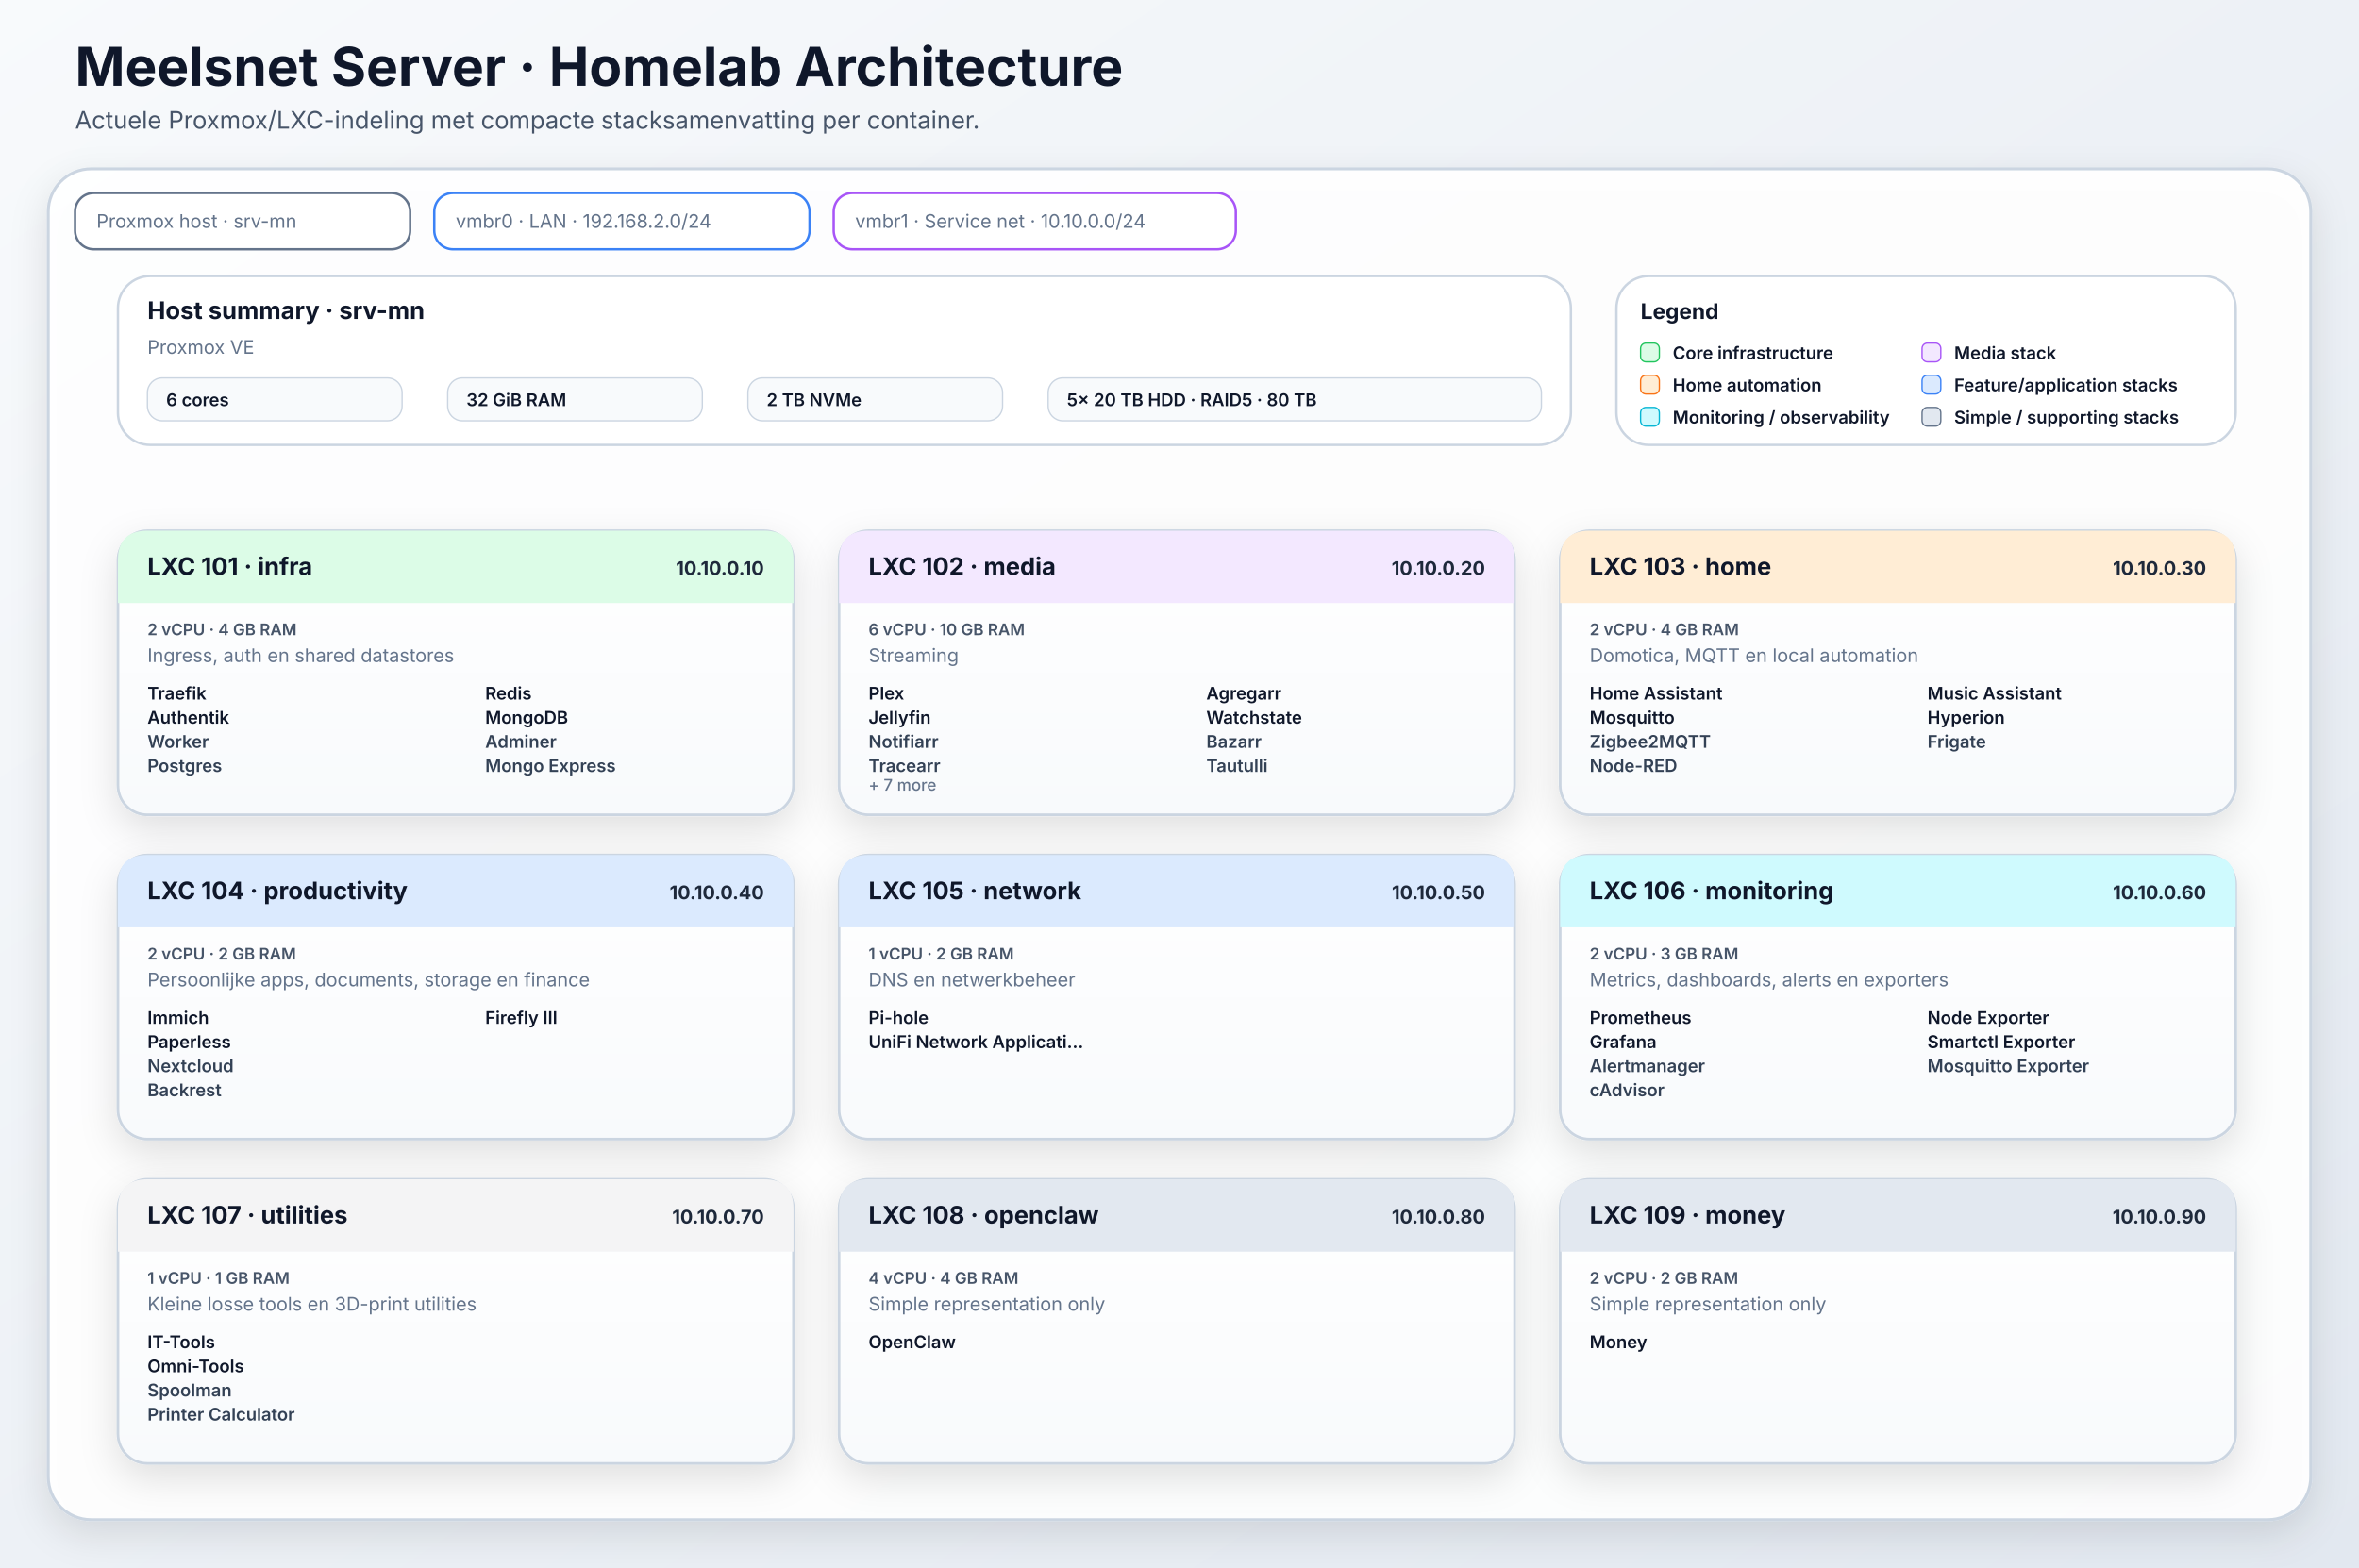
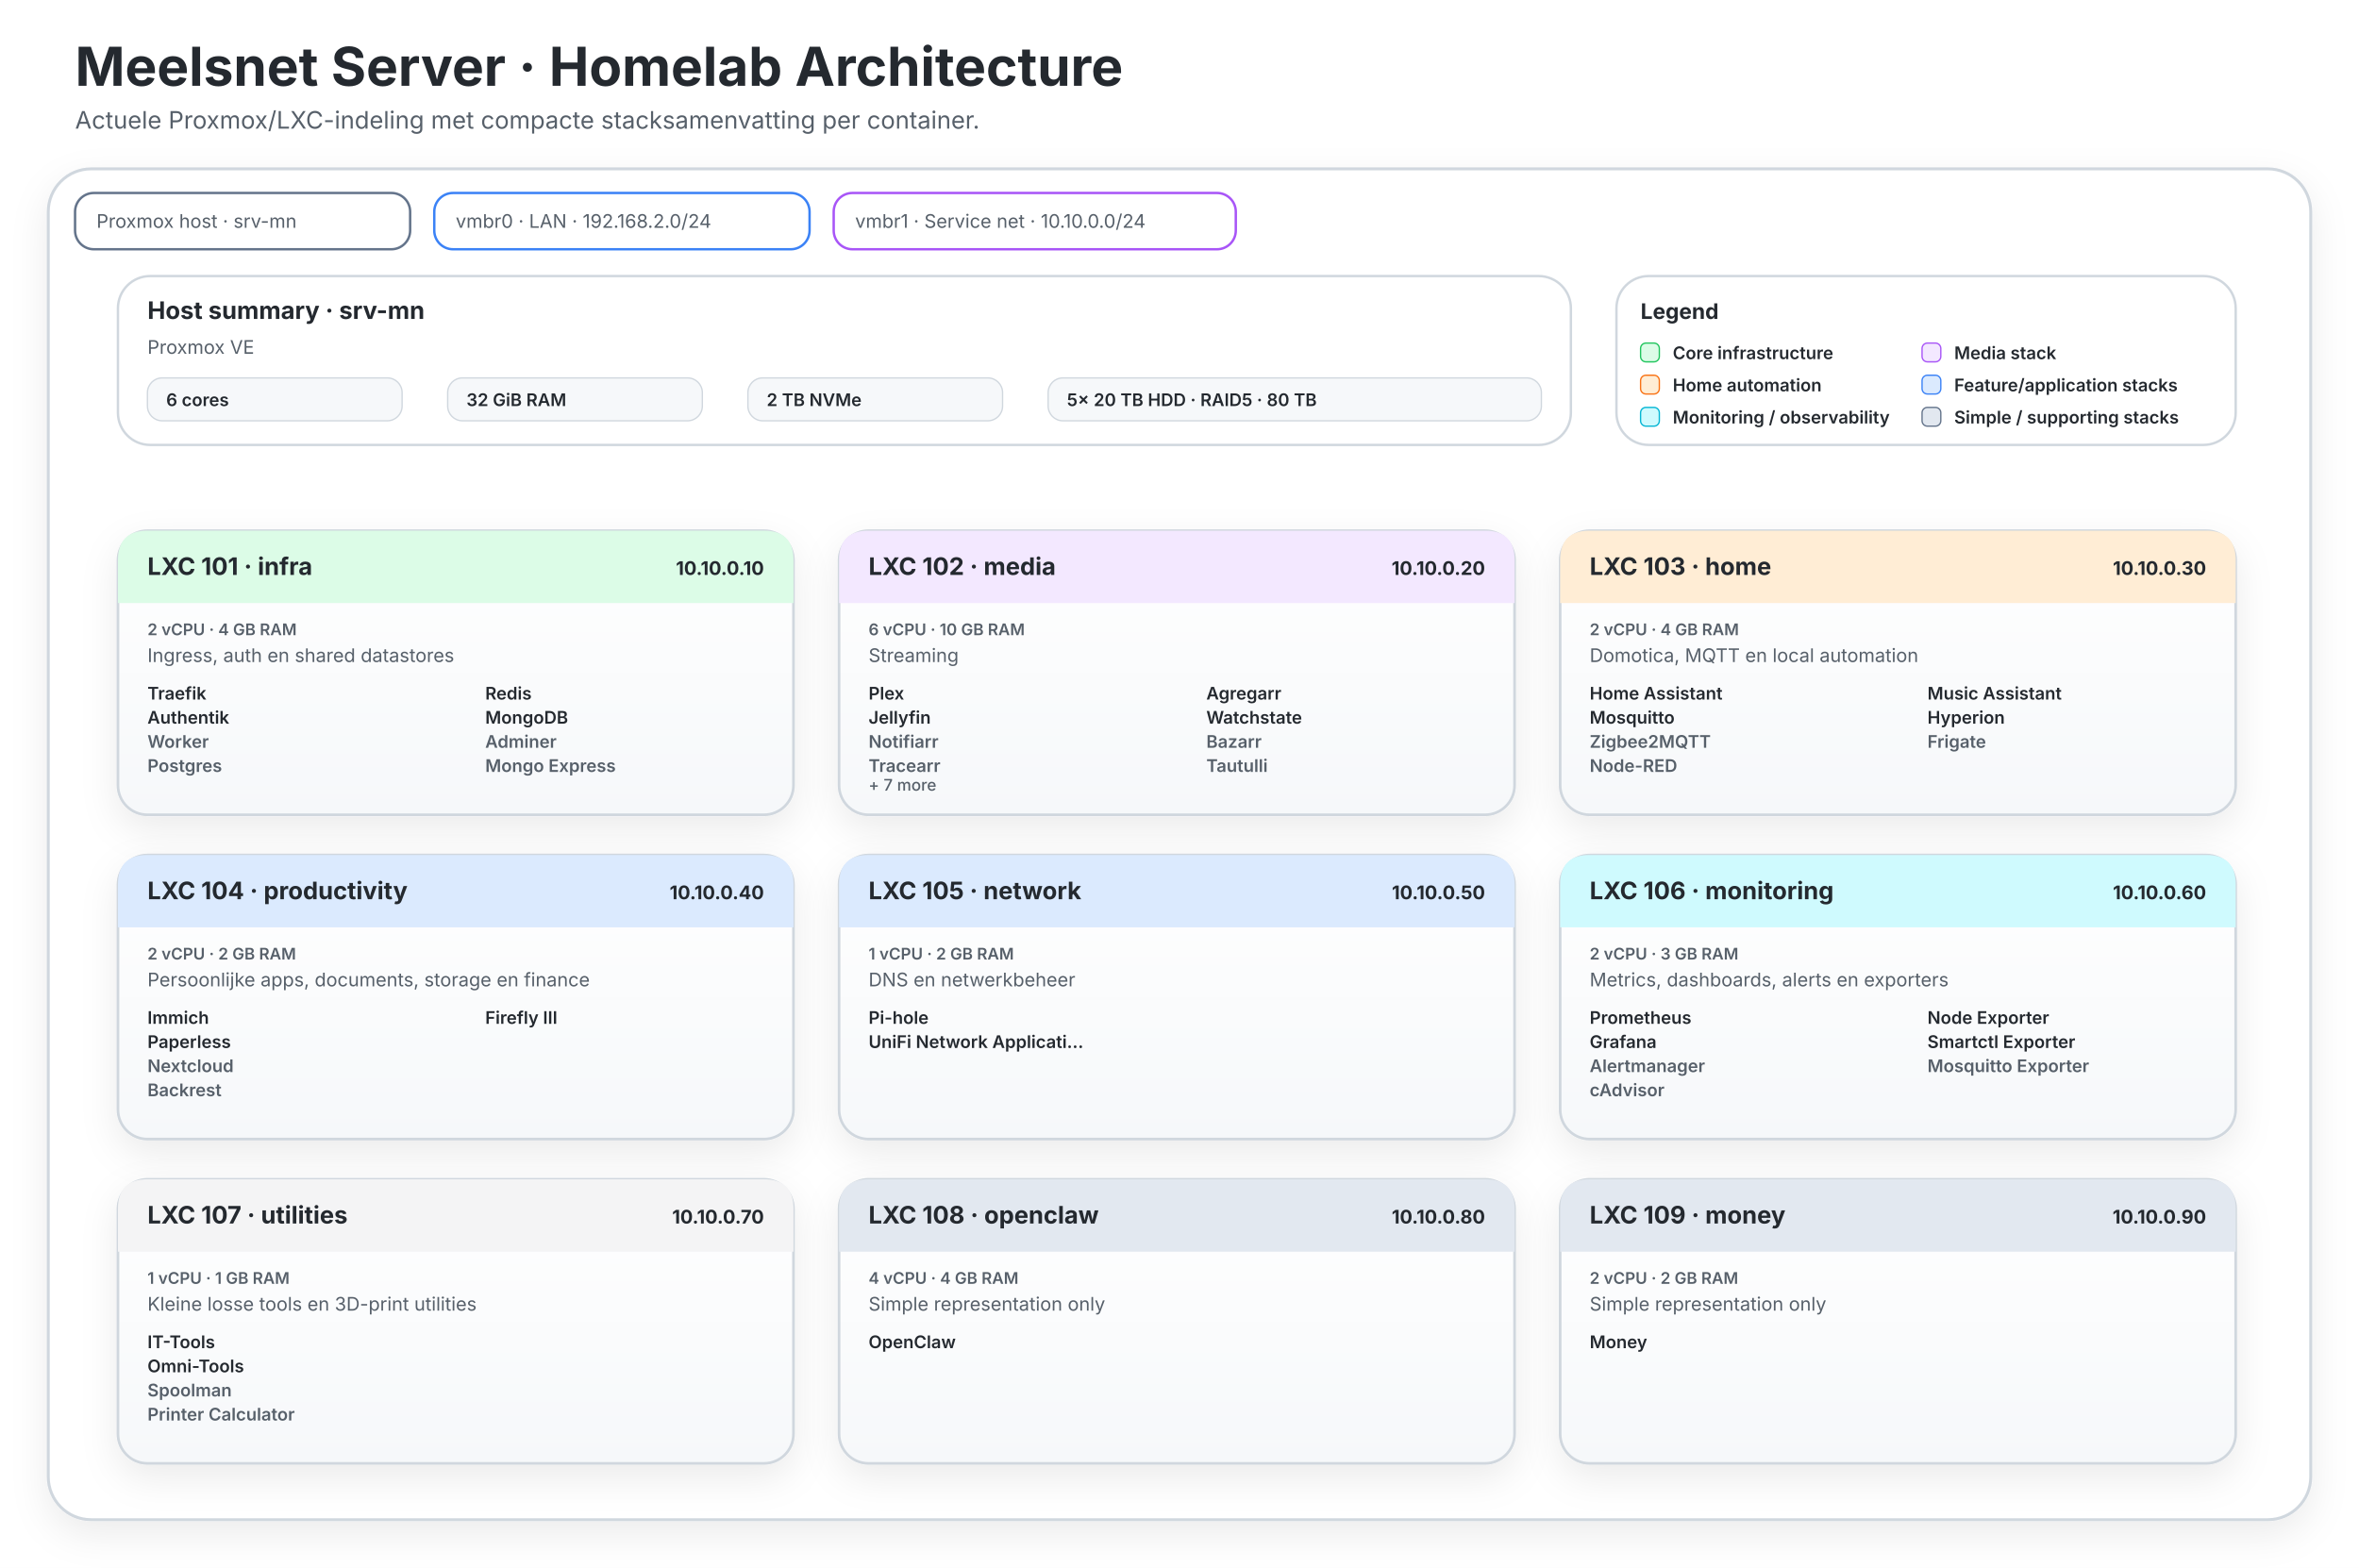
<svg xmlns="http://www.w3.org/2000/svg" width="1760" height="1170" viewBox="0 0 1760 1170" role="img" aria-labelledby="title desc">
  <defs>
-     <linearGradient id="bg" x1="0" y1="0" x2="1" y2="1">
-       <stop offset="0%" stop-color="#f8fafc" />
-       <stop offset="100%" stop-color="#e2e8f0" />
-     </linearGradient>
    <linearGradient id="panel" x1="0" y1="0" x2="0" y2="1">
      <stop offset="0%" stop-color="#ffffff" />
-       <stop offset="100%" stop-color="#f8fafc" />
+       <stop offset="100%" stop-color="#f6f8fa" />
    </linearGradient>
    <filter id="shadow" x="-20%" y="-20%" width="140%" height="140%">
-       <feDropShadow dx="0" dy="10" stdDeviation="14" flood-color="#020617" flood-opacity="0.12" />
+       <feDropShadow dx="0" dy="10" stdDeviation="14" flood-color="#000000" flood-opacity="0.08" />
    </filter>
    <style>
-       .title1 { font: 700 40px Inter,Segoe UI,Arial,sans-serif; fill: #0f172a; }
-       .subtitle1 { font: 400 18px Inter,Segoe UI,Arial,sans-serif; fill: #475569; }
-       .title2 { font: 700 18px Inter,Segoe UI,Arial,sans-serif; fill: #0f172a; }
-       .meta { font: 400 14px Inter,Segoe UI,Arial,sans-serif; fill: #64748b; }
-       .specs { font: 600 12px Inter,Segoe UI,Arial,sans-serif; fill: #475569; }
-       .ip { font: 700 14px Inter,Segoe UI,Arial,sans-serif; fill: #1e293b; }
-       .service { font: 600 13px Inter,Segoe UI,Arial,sans-serif; fill: #0f172a; }
-       .serviceMuted { font: 600 13px Inter,Segoe UI,Arial,sans-serif; fill: #334155; }
-       .legendTitle { font: 700 16px Inter,Segoe UI,Arial,sans-serif; fill: #0f172a; }
-       .legendText { font: 600 13px Inter,Segoe UI,Arial,sans-serif; fill: #0f172a; }
-       .hostTitle { font: 700 18px Inter,Segoe UI,Arial,sans-serif; fill: #0f172a; }
-       .hostMeta { font: 600 13px Inter,Segoe UI,Arial,sans-serif; fill: #0f172a; }
-       .footer { font: 500 12px Inter,Segoe UI,Arial,sans-serif; fill: #64748b; }
+       .title1 { font: 700 40px Inter,Segoe UI,Arial,sans-serif; fill: #24292f; }
+       .subtitle1 { font: 400 18px Inter,Segoe UI,Arial,sans-serif; fill: #57606a; }
+       .title2 { font: 700 18px Inter,Segoe UI,Arial,sans-serif; fill: #24292f; }
+       .meta { font: 400 14px Inter,Segoe UI,Arial,sans-serif; fill: #57606a; }
+       .specs { font: 600 12px Inter,Segoe UI,Arial,sans-serif; fill: #57606a; }
+       .ip { font: 700 14px Inter,Segoe UI,Arial,sans-serif; fill: #24292f; }
+       .service { font: 600 13px Inter,Segoe UI,Arial,sans-serif; fill: #24292f; }
+       .serviceMuted { font: 600 13px Inter,Segoe UI,Arial,sans-serif; fill: #57606a; }
+       .legendTitle { font: 700 16px Inter,Segoe UI,Arial,sans-serif; fill: #24292f; }
+       .legendText { font: 600 13px Inter,Segoe UI,Arial,sans-serif; fill: #24292f; }
+       .hostTitle { font: 700 18px Inter,Segoe UI,Arial,sans-serif; fill: #24292f; }
+       .hostMeta { font: 600 13px Inter,Segoe UI,Arial,sans-serif; fill: #24292f; }
+       .footer { font: 500 12px Inter,Segoe UI,Arial,sans-serif; fill: #57606a; }
    </style>
  </defs>
-   <rect width="1760" height="1170" fill="url(#bg)" />
+   <rect width="1760" height="1170" fill="#ffffff" />
  <text x="56" y="64" class="title1">Meelsnet Server · Homelab Architecture</text>
  <text x="56" y="96" class="subtitle1">Actuele Proxmox/LXC-indeling met compacte stacksamenvatting per container.</text>
-   <rect x="36" y="126" width="1688" height="1008" rx="32" fill="rgba(255,255,255,0.92)" stroke="#cbd5e1" stroke-width="2.2" filter="url(#shadow)" />
+   <rect x="36" y="126" width="1688" height="1008" rx="32" fill="rgba(255,255,255,0.98)" stroke="#d0d7de" stroke-width="2.2" filter="url(#shadow)" />
  <rect x="56" y="144" width="250" height="42" rx="14" fill="#ffffff" stroke="#64748b" stroke-width="1.8" />
  <text x="72" y="170" class="meta">Proxmox host · srv-mn</text>
  <rect x="324" y="144" width="280" height="42" rx="14" fill="#ffffff" stroke="#3b82f6" stroke-width="1.8" />
  <text x="340" y="170" class="meta">vmbr0 · LAN · 192.168.2.0/24</text>
  <rect x="622" y="144" width="300" height="42" rx="14" fill="#ffffff" stroke="#a855f7" stroke-width="1.8" />
  <text x="638" y="170" class="meta">vmbr1 · Service net · 10.10.0.0/24</text>
-   <rect x="88" y="206" width="1084" height="126" rx="24" fill="#ffffff" stroke="#cbd5e1" stroke-width="1.8" />
+   <rect x="88" y="206" width="1084" height="126" rx="24" fill="#ffffff" stroke="#d0d7de" stroke-width="1.8" />
  <text x="110" y="238" class="hostTitle">Host summary · srv-mn</text>
  <text x="110" y="264" class="meta">Proxmox VE</text>
-   <rect x="110" y="282" width="190" height="32" rx="11" fill="#f8fafc" stroke="#cbd5e1" />
+   <rect x="110" y="282" width="190" height="32" rx="11" fill="#f6f8fa" stroke="#d0d7de" />
  <text x="124" y="303" class="hostMeta">6 cores</text>
-   <rect x="334" y="282" width="190" height="32" rx="11" fill="#f8fafc" stroke="#cbd5e1" />
+   <rect x="334" y="282" width="190" height="32" rx="11" fill="#f6f8fa" stroke="#d0d7de" />
  <text x="348" y="303" class="hostMeta">32 GiB RAM</text>
-   <rect x="558" y="282" width="190" height="32" rx="11" fill="#f8fafc" stroke="#cbd5e1" />
+   <rect x="558" y="282" width="190" height="32" rx="11" fill="#f6f8fa" stroke="#d0d7de" />
  <text x="572" y="303" class="hostMeta">2 TB NVMe</text>
-   <rect x="782" y="282" width="368" height="32" rx="11" fill="#f8fafc" stroke="#cbd5e1" />
+   <rect x="782" y="282" width="368" height="32" rx="11" fill="#f6f8fa" stroke="#d0d7de" />
  <text x="796" y="303" class="hostMeta">5× 20 TB HDD · RAID5 · 80 TB</text>
-   <rect x="1206" y="206" width="462" height="126" rx="24" fill="#ffffff" stroke="#cbd5e1" stroke-width="1.8" />
+   <rect x="1206" y="206" width="462" height="126" rx="24" fill="#ffffff" stroke="#d0d7de" stroke-width="1.8" />
  <text x="1224" y="238" class="legendTitle">Legend</text>
  <rect x="1224" y="256" width="14" height="14" rx="4" fill="#dcfce7" stroke="#22c55e" />
  <text x="1248" y="268" class="legendText">Core infrastructure</text>
  <rect x="1434" y="256" width="14" height="14" rx="4" fill="#f3e8ff" stroke="#a855f7" />
  <text x="1458" y="268" class="legendText">Media stack</text>
  <rect x="1224" y="280" width="14" height="14" rx="4" fill="#ffedd5" stroke="#f97316" />
  <text x="1248" y="292" class="legendText">Home automation</text>
  <rect x="1434" y="280" width="14" height="14" rx="4" fill="#dbeafe" stroke="#3b82f6" />
  <text x="1458" y="292" class="legendText">Feature/application stacks</text>
  <rect x="1224" y="304" width="14" height="14" rx="4" fill="#cffafe" stroke="#06b6d4" />
  <text x="1248" y="316" class="legendText">Monitoring / observability</text>
  <rect x="1434" y="304" width="14" height="14" rx="4" fill="#e2e8f0" stroke="#64748b" />
  <text x="1458" y="316" class="legendText">Simple / supporting stacks</text>
  <g>
-     <rect x="88" y="396" width="504" height="212" rx="22" fill="url(#panel)" stroke="#cbd5e1" stroke-width="2.0" filter="url(#shadow)" />
+     <rect x="88" y="396" width="504" height="212" rx="22" fill="url(#panel)" stroke="#d0d7de" stroke-width="2.0" filter="url(#shadow)" />
    <path d="M 110 396 H 570 Q 592 396 592 418 V 450 H 88 V 418 Q 88 396 110 396 Z" fill="#dcfce7" stroke="#22c55e" stroke-width="0" />
    <text x="110" y="429" class="title2">LXC 101 · infra</text>
    <text x="570" y="429" class="ip" text-anchor="end">10.10.0.10</text>
    <text x="110" y="474" class="specs">2 vCPU · 4 GB RAM</text>
    <text x="110" y="494" class="meta">Ingress, auth en shared datastores</text>
    <text x="110" y="522" class="service">Traefik</text>
    <text x="110" y="540" class="service">Authentik</text>
    <text x="110" y="558" class="serviceMuted">Worker</text>
    <text x="110" y="576" class="serviceMuted">Postgres</text>
    <text x="362" y="522" class="service">Redis</text>
    <text x="362" y="540" class="service">MongoDB</text>
    <text x="362" y="558" class="serviceMuted">Adminer</text>
    <text x="362" y="576" class="serviceMuted">Mongo Express</text>
  </g>
  <g>
-     <rect x="626" y="396" width="504" height="212" rx="22" fill="url(#panel)" stroke="#cbd5e1" stroke-width="2.0" filter="url(#shadow)" />
+     <rect x="626" y="396" width="504" height="212" rx="22" fill="url(#panel)" stroke="#d0d7de" stroke-width="2.0" filter="url(#shadow)" />
    <path d="M 648 396 H 1108 Q 1130 396 1130 418 V 450 H 626 V 418 Q 626 396 648 396 Z" fill="#f3e8ff" stroke="#a855f7" stroke-width="0" />
    <text x="648" y="429" class="title2">LXC 102 · media</text>
    <text x="1108" y="429" class="ip" text-anchor="end">10.10.0.20</text>
    <text x="648" y="474" class="specs">6 vCPU · 10 GB RAM</text>
    <text x="648" y="494" class="meta">Streaming</text>
    <text x="648" y="522" class="service">Plex</text>
    <text x="648" y="540" class="service">Jellyfin</text>
    <text x="648" y="558" class="serviceMuted">Notifiarr</text>
    <text x="648" y="576" class="serviceMuted">Tracearr</text>
    <text x="900" y="522" class="service">Agregarr</text>
    <text x="900" y="540" class="service">Watchstate</text>
    <text x="900" y="558" class="serviceMuted">Bazarr</text>
    <text x="900" y="576" class="serviceMuted">Tautulli</text>
    <text x="648" y="590" class="footer">+ 7 more</text>
  </g>
  <g>
-     <rect x="1164" y="396" width="504" height="212" rx="22" fill="url(#panel)" stroke="#cbd5e1" stroke-width="2.0" filter="url(#shadow)" />
+     <rect x="1164" y="396" width="504" height="212" rx="22" fill="url(#panel)" stroke="#d0d7de" stroke-width="2.0" filter="url(#shadow)" />
    <path d="M 1186 396 H 1646 Q 1668 396 1668 418 V 450 H 1164 V 418 Q 1164 396 1186 396 Z" fill="#ffedd5" stroke="#f97316" stroke-width="0" />
    <text x="1186" y="429" class="title2">LXC 103 · home</text>
    <text x="1646" y="429" class="ip" text-anchor="end">10.10.0.30</text>
    <text x="1186" y="474" class="specs">2 vCPU · 4 GB RAM</text>
    <text x="1186" y="494" class="meta">Domotica, MQTT en local automation</text>
    <text x="1186" y="522" class="service">Home Assistant</text>
    <text x="1186" y="540" class="service">Mosquitto</text>
    <text x="1186" y="558" class="serviceMuted">Zigbee2MQTT</text>
    <text x="1186" y="576" class="serviceMuted">Node-RED</text>
    <text x="1438" y="522" class="service">Music Assistant</text>
    <text x="1438" y="540" class="service">Hyperion</text>
    <text x="1438" y="558" class="serviceMuted">Frigate</text>
  </g>
  <g>
-     <rect x="88" y="638" width="504" height="212" rx="22" fill="url(#panel)" stroke="#cbd5e1" stroke-width="2.0" filter="url(#shadow)" />
+     <rect x="88" y="638" width="504" height="212" rx="22" fill="url(#panel)" stroke="#d0d7de" stroke-width="2.0" filter="url(#shadow)" />
    <path d="M 110 638 H 570 Q 592 638 592 660 V 692 H 88 V 660 Q 88 638 110 638 Z" fill="#dbeafe" stroke="#3b82f6" stroke-width="0" />
    <text x="110" y="671" class="title2">LXC 104 · productivity</text>
    <text x="570" y="671" class="ip" text-anchor="end">10.10.0.40</text>
    <text x="110" y="716" class="specs">2 vCPU · 2 GB RAM</text>
    <text x="110" y="736" class="meta">Persoonlijke apps, documents, storage en finance</text>
    <text x="110" y="764" class="service">Immich</text>
    <text x="110" y="782" class="service">Paperless</text>
    <text x="110" y="800" class="serviceMuted">Nextcloud</text>
    <text x="110" y="818" class="serviceMuted">Backrest</text>
    <text x="362" y="764" class="service">Firefly III</text>
  </g>
  <g>
-     <rect x="626" y="638" width="504" height="212" rx="22" fill="url(#panel)" stroke="#cbd5e1" stroke-width="2.0" filter="url(#shadow)" />
+     <rect x="626" y="638" width="504" height="212" rx="22" fill="url(#panel)" stroke="#d0d7de" stroke-width="2.0" filter="url(#shadow)" />
    <path d="M 648 638 H 1108 Q 1130 638 1130 660 V 692 H 626 V 660 Q 626 638 648 638 Z" fill="#dbeafe" stroke="#3b82f6" stroke-width="0" />
    <text x="648" y="671" class="title2">LXC 105 · network</text>
    <text x="1108" y="671" class="ip" text-anchor="end">10.10.0.50</text>
    <text x="648" y="716" class="specs">1 vCPU · 2 GB RAM</text>
    <text x="648" y="736" class="meta">DNS en netwerkbeheer</text>
    <text x="648" y="764" class="service">Pi-hole</text>
    <text x="648" y="782" class="service">UniFi Network Applicati…</text>
  </g>
  <g>
-     <rect x="1164" y="638" width="504" height="212" rx="22" fill="url(#panel)" stroke="#cbd5e1" stroke-width="2.0" filter="url(#shadow)" />
+     <rect x="1164" y="638" width="504" height="212" rx="22" fill="url(#panel)" stroke="#d0d7de" stroke-width="2.0" filter="url(#shadow)" />
    <path d="M 1186 638 H 1646 Q 1668 638 1668 660 V 692 H 1164 V 660 Q 1164 638 1186 638 Z" fill="#cffafe" stroke="#06b6d4" stroke-width="0" />
    <text x="1186" y="671" class="title2">LXC 106 · monitoring</text>
    <text x="1646" y="671" class="ip" text-anchor="end">10.10.0.60</text>
    <text x="1186" y="716" class="specs">2 vCPU · 3 GB RAM</text>
    <text x="1186" y="736" class="meta">Metrics, dashboards, alerts en exporters</text>
    <text x="1186" y="764" class="service">Prometheus</text>
    <text x="1186" y="782" class="service">Grafana</text>
    <text x="1186" y="800" class="serviceMuted">Alertmanager</text>
    <text x="1186" y="818" class="serviceMuted">cAdvisor</text>
    <text x="1438" y="764" class="service">Node Exporter</text>
    <text x="1438" y="782" class="service">Smartctl Exporter</text>
    <text x="1438" y="800" class="serviceMuted">Mosquitto Exporter</text>
  </g>
  <g>
-     <rect x="88" y="880" width="504" height="212" rx="22" fill="url(#panel)" stroke="#cbd5e1" stroke-width="2.0" filter="url(#shadow)" />
+     <rect x="88" y="880" width="504" height="212" rx="22" fill="url(#panel)" stroke="#d0d7de" stroke-width="2.0" filter="url(#shadow)" />
    <path d="M 110 880 H 570 Q 592 880 592 902 V 934 H 88 V 902 Q 88 880 110 880 Z" fill="#f4f4f5" stroke="#71717a" stroke-width="0" />
    <text x="110" y="913" class="title2">LXC 107 · utilities</text>
    <text x="570" y="913" class="ip" text-anchor="end">10.10.0.70</text>
    <text x="110" y="958" class="specs">1 vCPU · 1 GB RAM</text>
    <text x="110" y="978" class="meta">Kleine losse tools en 3D-print utilities</text>
    <text x="110" y="1006" class="service">IT-Tools</text>
    <text x="110" y="1024" class="service">Omni-Tools</text>
    <text x="110" y="1042" class="serviceMuted">Spoolman</text>
    <text x="110" y="1060" class="serviceMuted">Printer Calculator</text>
  </g>
  <g>
-     <rect x="626" y="880" width="504" height="212" rx="22" fill="url(#panel)" stroke="#cbd5e1" stroke-width="2.0" filter="url(#shadow)" />
+     <rect x="626" y="880" width="504" height="212" rx="22" fill="url(#panel)" stroke="#d0d7de" stroke-width="2.0" filter="url(#shadow)" />
    <path d="M 648 880 H 1108 Q 1130 880 1130 902 V 934 H 626 V 902 Q 626 880 648 880 Z" fill="#e2e8f0" stroke="#64748b" stroke-width="0" />
    <text x="648" y="913" class="title2">LXC 108 · openclaw</text>
    <text x="1108" y="913" class="ip" text-anchor="end">10.10.0.80</text>
    <text x="648" y="958" class="specs">4 vCPU · 4 GB RAM</text>
    <text x="648" y="978" class="meta">Simple representation only</text>
    <text x="648" y="1006" class="service">OpenClaw</text>
  </g>
  <g>
-     <rect x="1164" y="880" width="504" height="212" rx="22" fill="url(#panel)" stroke="#cbd5e1" stroke-width="2.0" filter="url(#shadow)" />
+     <rect x="1164" y="880" width="504" height="212" rx="22" fill="url(#panel)" stroke="#d0d7de" stroke-width="2.0" filter="url(#shadow)" />
    <path d="M 1186 880 H 1646 Q 1668 880 1668 902 V 934 H 1164 V 902 Q 1164 880 1186 880 Z" fill="#e2e8f0" stroke="#64748b" stroke-width="0" />
    <text x="1186" y="913" class="title2">LXC 109 · money</text>
    <text x="1646" y="913" class="ip" text-anchor="end">10.10.0.90</text>
    <text x="1186" y="958" class="specs">2 vCPU · 2 GB RAM</text>
    <text x="1186" y="978" class="meta">Simple representation only</text>
    <text x="1186" y="1006" class="service">Money</text>
  </g>
</svg>
